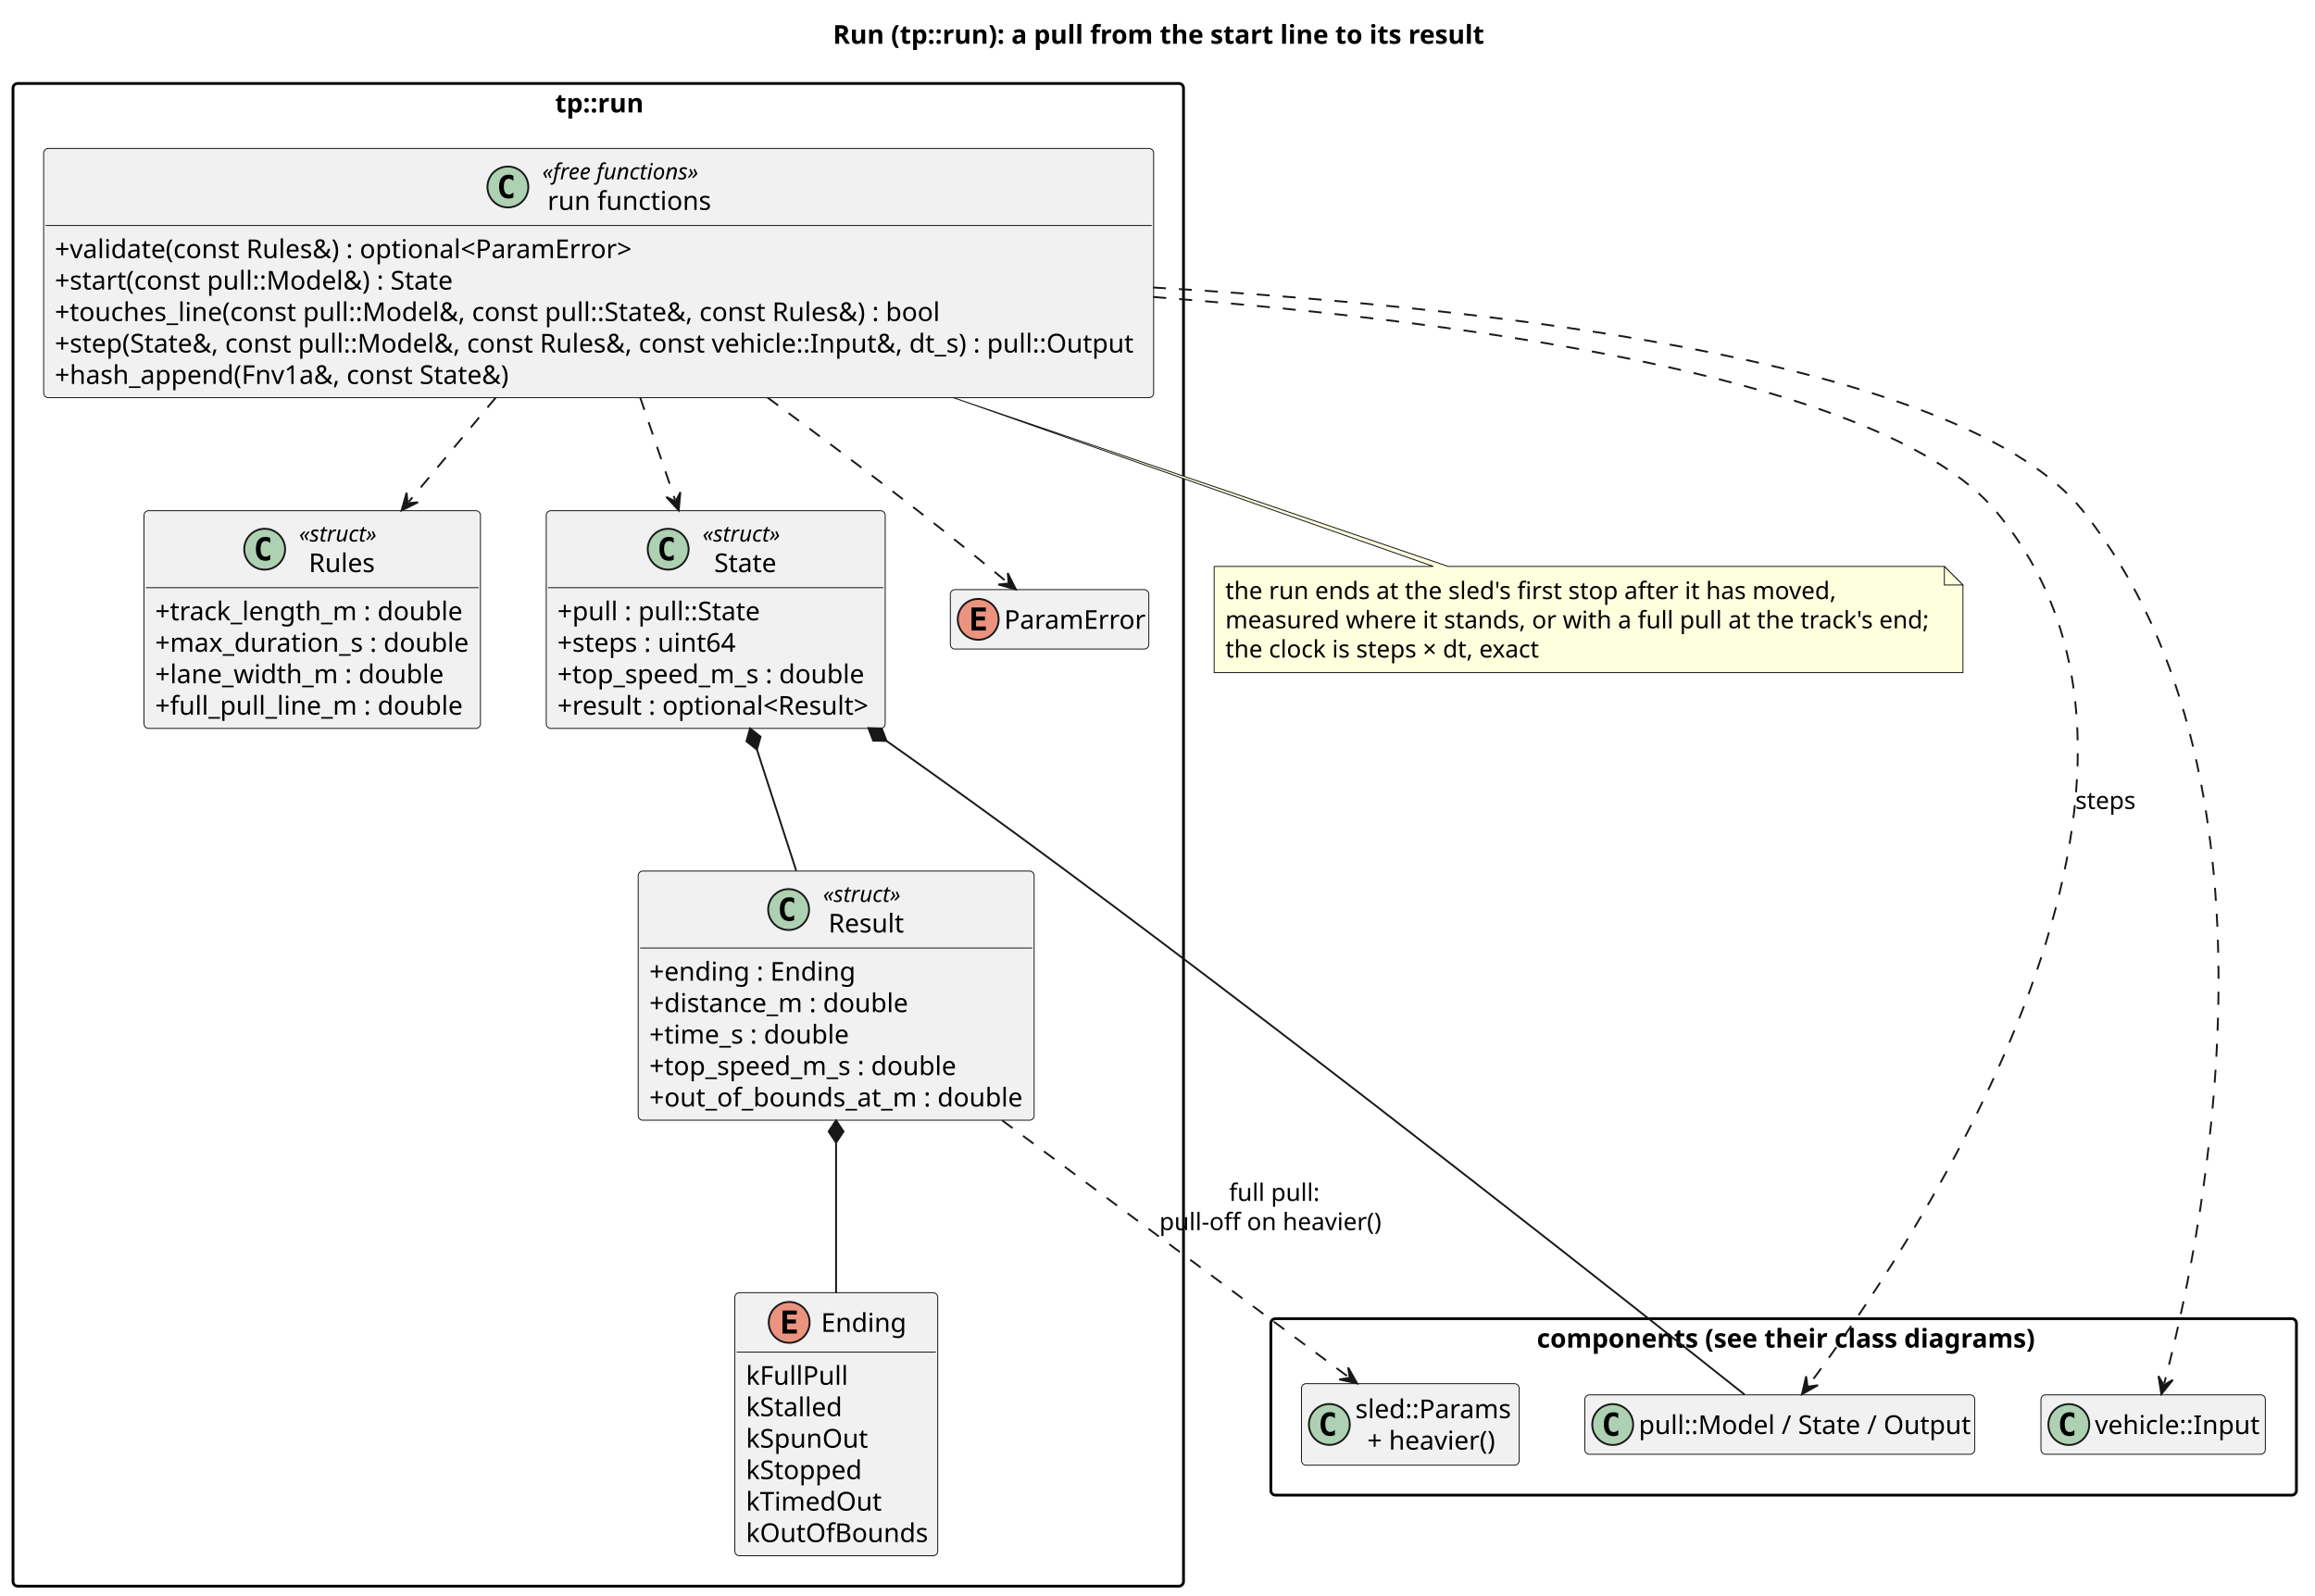
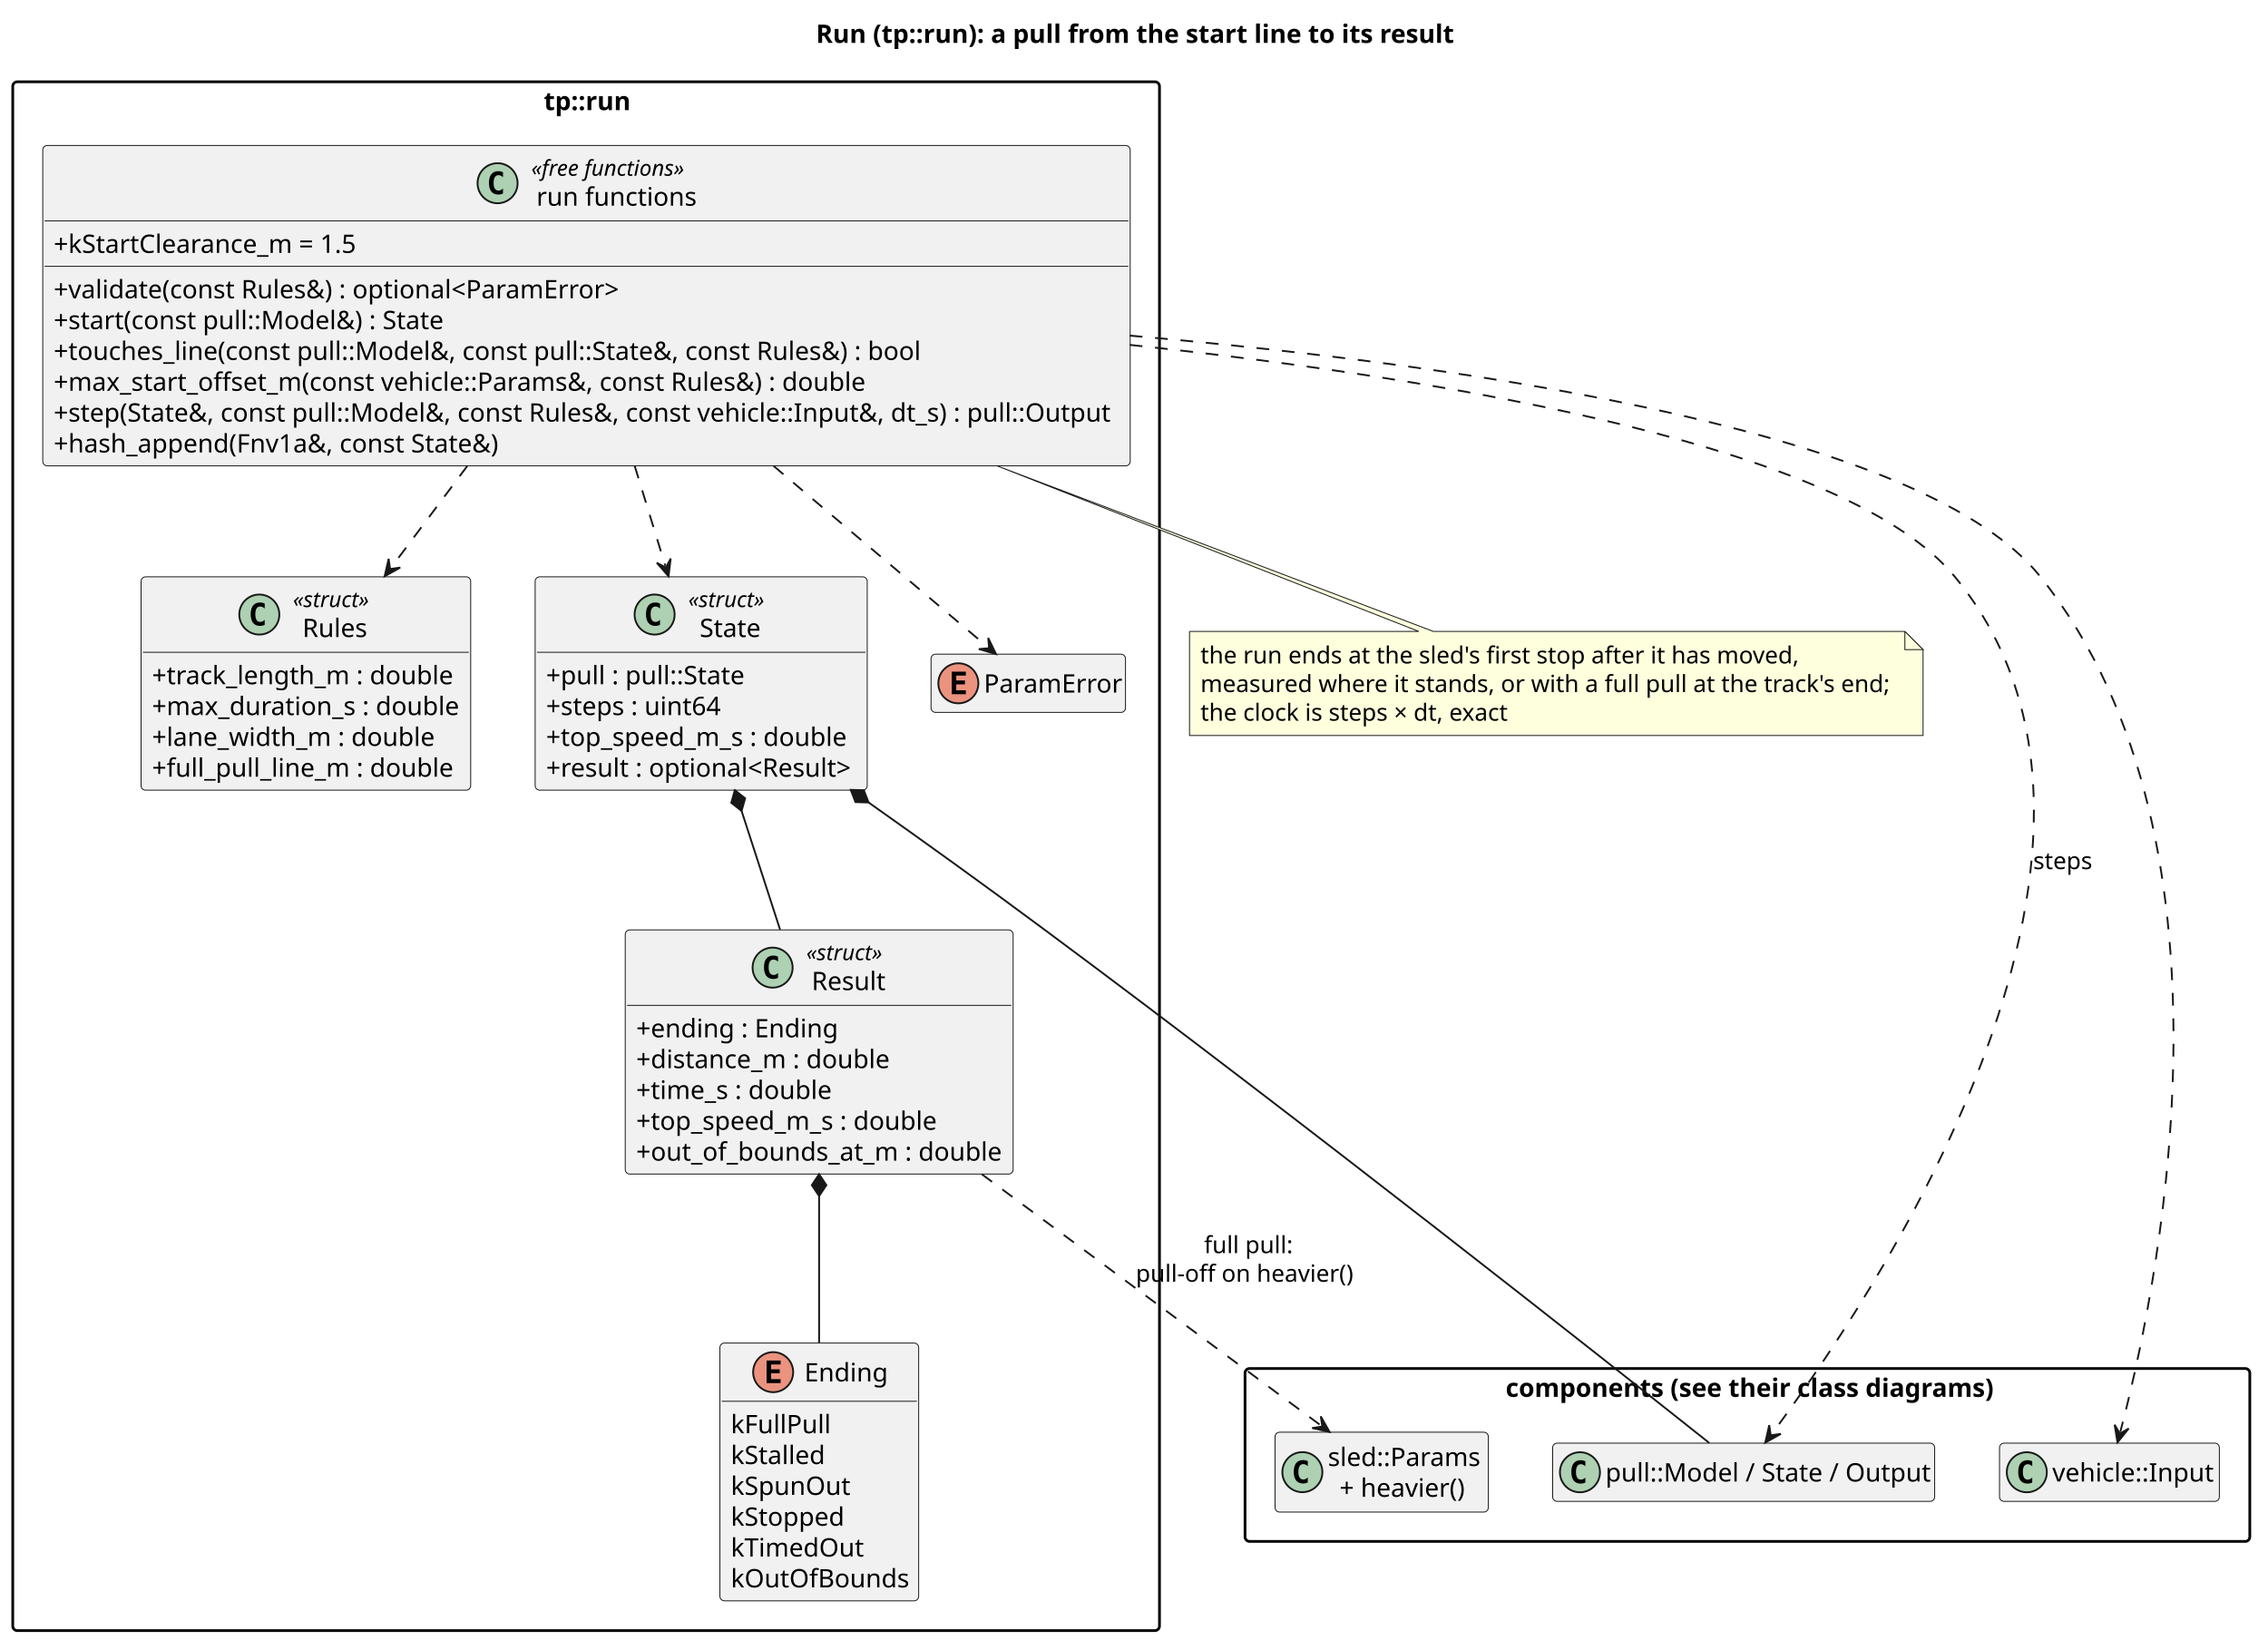
- <svg xmlns="http://www.w3.org/2000/svg" contentStyleType="text/css" height="859px" preserveAspectRatio="none" style="width:1246px;height:859px;background:#FFFFFF;" version="1.1" viewBox="0 0 1246 859" width="1246px" zoomAndPan="magnify">
+ <svg xmlns="http://www.w3.org/2000/svg" contentStyleType="text/css" height="901px" preserveAspectRatio="none" style="width:1246px;height:901px;background:#FFFFFF;" version="1.1" viewBox="0 0 1246 901" width="1246px" zoomAndPan="magnify">
  <defs />
  <g>
    <text fill="#000000" font-family="sans-serif" font-size="14" font-weight="bold" lengthAdjust="spacing" textLength="336.082" x="448.279" y="23.562">Run (tp::run): a pull from the start line to its result</text>
    <g id="cluster_components (see their class diagrams)">
-       <rect fill="none" height="95" rx="2.5" ry="2.5" style="stroke:#000000;stroke-width:1.5;" width="552" x="684" y="709.939" />
-       <text fill="#000000" font-family="sans-serif" font-size="14" font-weight="bold" lengthAdjust="spacing" textLength="265.644" x="827.178" y="725.502">components (see their class diagrams)</text>
+       <rect fill="none" height="95" rx="2.5" ry="2.5" style="stroke:#000000;stroke-width:1.5;" width="552" x="684" y="751.939" />
+       <text fill="#000000" font-family="sans-serif" font-size="14" font-weight="bold" lengthAdjust="spacing" textLength="265.644" x="827.178" y="767.502">components (see their class diagrams)</text>
    </g>
    <g id="cluster_tp::run">
-       <rect fill="none" height="809" rx="2.5" ry="2.5" style="stroke:#000000;stroke-width:1.5;" width="630" x="7" y="44.94" />
+       <rect fill="none" height="851" rx="2.5" ry="2.5" style="stroke:#000000;stroke-width:1.5;" width="630" x="7" y="44.94" />
      <text fill="#000000" font-family="sans-serif" font-size="14" font-weight="bold" lengthAdjust="spacing" textLength="46.437" x="298.782" y="60.502">tp::run</text>
    </g>
    <g id="elem_Pull">
-       <rect codeLine="7" fill="#F1F1F1" height="32" id="Pull" rx="2.5" ry="2.5" style="stroke:#181818;stroke-width:0.5;" width="209.864" x="853" y="750.939" />
-       <ellipse cx="868" cy="766.939" fill="#ADD1B2" rx="11" ry="11" style="stroke:#181818;stroke-width:1.0;" />
-       <path d="M870.969,772.58 Q870.391,772.877 869.75,773.018 Q869.109,773.174 868.406,773.174 Q865.906,773.174 864.578,771.533 Q863.266,769.877 863.266,766.752 Q863.266,763.627 864.578,761.971 Q865.906,760.314 868.406,760.314 Q869.109,760.314 869.75,760.471 Q870.406,760.627 870.969,760.924 L870.969,763.643 Q870.344,763.064 869.75,762.799 Q869.156,762.518 868.531,762.518 Q867.188,762.518 866.5,763.596 Q865.812,764.658 865.812,766.752 Q865.812,768.846 866.5,769.924 Q867.188,770.986 868.531,770.986 Q869.156,770.986 869.75,770.721 Q870.344,770.439 870.969,769.861 L870.969,772.58 Z " fill="#000000" />
-       <text fill="#000000" font-family="sans-serif" font-size="14" lengthAdjust="spacing" textLength="177.864" x="882" y="772.032">pull::Model / State / Output</text>
+       <rect codeLine="7" fill="#F1F1F1" height="32" id="Pull" rx="2.5" ry="2.5" style="stroke:#181818;stroke-width:0.5;" width="209.864" x="853" y="792.939" />
+       <ellipse cx="868" cy="808.939" fill="#ADD1B2" rx="11" ry="11" style="stroke:#181818;stroke-width:1.0;" />
+       <path d="M870.969,814.58 Q870.391,814.877 869.75,815.018 Q869.109,815.174 868.406,815.174 Q865.906,815.174 864.578,813.533 Q863.266,811.877 863.266,808.752 Q863.266,805.627 864.578,803.971 Q865.906,802.314 868.406,802.314 Q869.109,802.314 869.75,802.471 Q870.406,802.627 870.969,802.924 L870.969,805.643 Q870.344,805.064 869.75,804.799 Q869.156,804.518 868.531,804.518 Q867.188,804.518 866.5,805.596 Q865.812,806.658 865.812,808.752 Q865.812,810.846 866.5,811.924 Q867.188,812.986 868.531,812.986 Q869.156,812.986 869.75,812.721 Q870.344,812.439 870.969,811.861 L870.969,814.58 Z " fill="#000000" />
+       <text fill="#000000" font-family="sans-serif" font-size="14" lengthAdjust="spacing" textLength="177.864" x="882" y="814.032">pull::Model / State / Output</text>
    </g>
    <g id="elem_Sled">
-       <rect codeLine="8" fill="#F1F1F1" height="43.879" id="Sled" rx="2.5" ry="2.5" style="stroke:#181818;stroke-width:0.5;" width="117.169" x="700.5" y="744.939" />
-       <ellipse cx="715.5" cy="766.879" fill="#ADD1B2" rx="11" ry="11" style="stroke:#181818;stroke-width:1.0;" />
-       <path d="M718.469,772.519 Q717.891,772.816 717.25,772.957 Q716.609,773.113 715.906,773.113 Q713.406,773.113 712.078,771.473 Q710.766,769.816 710.766,766.691 Q710.766,763.566 712.078,761.91 Q713.406,760.254 715.906,760.254 Q716.609,760.254 717.25,760.41 Q717.906,760.566 718.469,760.863 L718.469,763.582 Q717.844,763.004 717.25,762.738 Q716.656,762.457 716.031,762.457 Q714.688,762.457 714,763.535 Q713.312,764.598 713.312,766.691 Q713.312,768.785 714,769.863 Q714.688,770.926 716.031,770.926 Q716.656,770.926 717.25,770.66 Q717.844,770.379 718.469,769.801 L718.469,772.519 Z " fill="#000000" />
-       <text fill="#000000" font-family="sans-serif" font-size="14" lengthAdjust="spacing" textLength="85.169" x="729.5" y="763.502">sled::Params</text>
-       <text fill="#000000" font-family="sans-serif" font-size="14" lengthAdjust="spacing" textLength="72.406" x="735.881" y="780.441">+ heavier()</text>
+       <rect codeLine="8" fill="#F1F1F1" height="43.879" id="Sled" rx="2.5" ry="2.5" style="stroke:#181818;stroke-width:0.5;" width="117.169" x="700.5" y="786.939" />
+       <ellipse cx="715.5" cy="808.879" fill="#ADD1B2" rx="11" ry="11" style="stroke:#181818;stroke-width:1.0;" />
+       <path d="M718.469,814.519 Q717.891,814.816 717.25,814.957 Q716.609,815.113 715.906,815.113 Q713.406,815.113 712.078,813.473 Q710.766,811.816 710.766,808.691 Q710.766,805.566 712.078,803.91 Q713.406,802.254 715.906,802.254 Q716.609,802.254 717.25,802.41 Q717.906,802.566 718.469,802.863 L718.469,805.582 Q717.844,805.004 717.25,804.738 Q716.656,804.457 716.031,804.457 Q714.688,804.457 714,805.535 Q713.312,806.598 713.312,808.691 Q713.312,810.785 714,811.863 Q714.688,812.926 716.031,812.926 Q716.656,812.926 717.25,812.66 Q717.844,812.379 718.469,811.801 L718.469,814.519 Z " fill="#000000" />
+       <text fill="#000000" font-family="sans-serif" font-size="14" lengthAdjust="spacing" textLength="85.169" x="729.5" y="805.502">sled::Params</text>
+       <text fill="#000000" font-family="sans-serif" font-size="14" lengthAdjust="spacing" textLength="72.406" x="735.881" y="822.441">+ heavier()</text>
    </g>
    <g id="elem_Input">
-       <rect codeLine="9" fill="#F1F1F1" height="32" id="Input" rx="2.5" ry="2.5" style="stroke:#181818;stroke-width:0.5;" width="120.778" x="1098.5" y="750.939" />
-       <ellipse cx="1113.5" cy="766.939" fill="#ADD1B2" rx="11" ry="11" style="stroke:#181818;stroke-width:1.0;" />
-       <path d="M1116.469,772.58 Q1115.891,772.877 1115.25,773.018 Q1114.609,773.174 1113.906,773.174 Q1111.406,773.174 1110.078,771.533 Q1108.766,769.877 1108.766,766.752 Q1108.766,763.627 1110.078,761.971 Q1111.406,760.314 1113.906,760.314 Q1114.609,760.314 1115.25,760.471 Q1115.906,760.627 1116.469,760.924 L1116.469,763.643 Q1115.844,763.064 1115.25,762.799 Q1114.656,762.518 1114.031,762.518 Q1112.688,762.518 1112,763.596 Q1111.312,764.658 1111.312,766.752 Q1111.312,768.846 1112,769.924 Q1112.688,770.986 1114.031,770.986 Q1114.656,770.986 1115.25,770.721 Q1115.844,770.439 1116.469,769.861 L1116.469,772.58 Z " fill="#000000" />
-       <text fill="#000000" font-family="sans-serif" font-size="14" lengthAdjust="spacing" textLength="88.778" x="1127.5" y="772.032">vehicle::Input</text>
+       <rect codeLine="9" fill="#F1F1F1" height="32" id="Input" rx="2.5" ry="2.5" style="stroke:#181818;stroke-width:0.5;" width="120.778" x="1098.5" y="792.939" />
+       <ellipse cx="1113.5" cy="808.939" fill="#ADD1B2" rx="11" ry="11" style="stroke:#181818;stroke-width:1.0;" />
+       <path d="M1116.469,814.58 Q1115.891,814.877 1115.25,815.018 Q1114.609,815.174 1113.906,815.174 Q1111.406,815.174 1110.078,813.533 Q1108.766,811.877 1108.766,808.752 Q1108.766,805.627 1110.078,803.971 Q1111.406,802.314 1113.906,802.314 Q1114.609,802.314 1115.25,802.471 Q1115.906,802.627 1116.469,802.924 L1116.469,805.643 Q1115.844,805.064 1115.25,804.799 Q1114.656,804.518 1114.031,804.518 Q1112.688,804.518 1112,805.596 Q1111.312,806.658 1111.312,808.752 Q1111.312,810.846 1112,811.924 Q1112.688,812.986 1114.031,812.986 Q1114.656,812.986 1115.25,812.721 Q1115.844,812.439 1116.469,811.861 L1116.469,814.58 Z " fill="#000000" />
+       <text fill="#000000" font-family="sans-serif" font-size="14" lengthAdjust="spacing" textLength="88.778" x="1127.5" y="814.032">vehicle::Input</text>
    </g>
    <g id="elem_Rules">
-       <rect codeLine="13" fill="#F1F1F1" height="117.217" id="Rules" rx="2.5" ry="2.5" style="stroke:#181818;stroke-width:0.5;" width="181.087" x="77.5" y="274.94" />
-       <ellipse cx="142.456" cy="295.669" fill="#ADD1B2" rx="11" ry="11" style="stroke:#181818;stroke-width:1.0;" />
-       <path d="M145.424,301.31 Q144.846,301.606 144.206,301.747 Q143.565,301.903 142.862,301.903 Q140.362,301.903 139.034,300.263 Q137.721,298.606 137.721,295.481 Q137.721,292.356 139.034,290.7 Q140.362,289.044 142.862,289.044 Q143.565,289.044 144.206,289.2 Q144.862,289.356 145.424,289.653 L145.424,292.372 Q144.799,291.794 144.206,291.528 Q143.612,291.247 142.987,291.247 Q141.643,291.247 140.956,292.325 Q140.268,293.388 140.268,295.481 Q140.268,297.575 140.956,298.653 Q141.643,299.716 142.987,299.716 Q143.612,299.716 144.206,299.45 Q144.799,299.169 145.424,298.591 L145.424,301.31 Z " fill="#000000" />
-       <text fill="#000000" font-family="sans-serif" font-size="12" font-style="italic" lengthAdjust="spacing" textLength="46.676" x="160.956" y="291.565">«struct»</text>
-       <text fill="#000000" font-family="sans-serif" font-size="14" lengthAdjust="spacing" textLength="36.23" x="166.178" y="308.022">Rules</text>
-       <line style="stroke:#181818;stroke-width:0.5;" x1="78.5" x2="257.587" y1="316.398" y2="316.398" />
-       <text fill="#000000" font-family="sans-serif" font-size="14" lengthAdjust="spacing" textLength="166.236" x="83.5" y="333.961">+track_length_m : double</text>
-       <text fill="#000000" font-family="sans-serif" font-size="14" lengthAdjust="spacing" textLength="169.087" x="83.5" y="350.9">+max_duration_s : double</text>
-       <text fill="#000000" font-family="sans-serif" font-size="14" lengthAdjust="spacing" textLength="155.538" x="83.5" y="367.84">+lane_width_m : double</text>
-       <text fill="#000000" font-family="sans-serif" font-size="14" lengthAdjust="spacing" textLength="165.047" x="83.5" y="384.779">+full_pull_line_m : double</text>
+       <rect codeLine="13" fill="#F1F1F1" height="117.217" id="Rules" rx="2.5" ry="2.5" style="stroke:#181818;stroke-width:0.5;" width="181.087" x="77.5" y="316.94" />
+       <ellipse cx="142.456" cy="337.669" fill="#ADD1B2" rx="11" ry="11" style="stroke:#181818;stroke-width:1.0;" />
+       <path d="M145.424,343.31 Q144.846,343.606 144.206,343.747 Q143.565,343.903 142.862,343.903 Q140.362,343.903 139.034,342.263 Q137.721,340.606 137.721,337.481 Q137.721,334.356 139.034,332.7 Q140.362,331.044 142.862,331.044 Q143.565,331.044 144.206,331.2 Q144.862,331.356 145.424,331.653 L145.424,334.372 Q144.799,333.794 144.206,333.528 Q143.612,333.247 142.987,333.247 Q141.643,333.247 140.956,334.325 Q140.268,335.388 140.268,337.481 Q140.268,339.575 140.956,340.653 Q141.643,341.716 142.987,341.716 Q143.612,341.716 144.206,341.45 Q144.799,341.169 145.424,340.591 L145.424,343.31 Z " fill="#000000" />
+       <text fill="#000000" font-family="sans-serif" font-size="12" font-style="italic" lengthAdjust="spacing" textLength="46.676" x="160.956" y="333.565">«struct»</text>
+       <text fill="#000000" font-family="sans-serif" font-size="14" lengthAdjust="spacing" textLength="36.23" x="166.178" y="350.022">Rules</text>
+       <line style="stroke:#181818;stroke-width:0.5;" x1="78.5" x2="257.587" y1="358.398" y2="358.398" />
+       <text fill="#000000" font-family="sans-serif" font-size="14" lengthAdjust="spacing" textLength="166.236" x="83.5" y="375.961">+track_length_m : double</text>
+       <text fill="#000000" font-family="sans-serif" font-size="14" lengthAdjust="spacing" textLength="169.087" x="83.5" y="392.9">+max_duration_s : double</text>
+       <text fill="#000000" font-family="sans-serif" font-size="14" lengthAdjust="spacing" textLength="155.538" x="83.5" y="409.84">+lane_width_m : double</text>
+       <text fill="#000000" font-family="sans-serif" font-size="14" lengthAdjust="spacing" textLength="165.047" x="83.5" y="426.779">+full_pull_line_m : double</text>
    </g>
    <g id="elem_Ending">
-       <rect codeLine="19" fill="#F1F1F1" height="141.637" id="Ending" rx="2.5" ry="2.5" style="stroke:#181818;stroke-width:0.5;" width="109.2" x="395.5" y="695.939" />
-       <ellipse cx="424.762" cy="711.939" fill="#EB937F" rx="11" ry="11" style="stroke:#181818;stroke-width:1.0;" />
-       <path d="M428.871,717.939 L421.153,717.939 L421.153,705.549 L428.871,705.549 L428.871,707.705 L423.606,707.705 L423.606,710.377 L428.371,710.377 L428.371,712.533 L423.606,712.533 L423.606,715.783 L428.871,715.783 L428.871,717.939 Z " fill="#000000" />
-       <text fill="#000000" font-family="sans-serif" font-size="14" lengthAdjust="spacing" textLength="45.507" x="441.931" y="717.032">Ending</text>
-       <line style="stroke:#181818;stroke-width:0.5;" x1="396.5" x2="503.7" y1="727.939" y2="727.939" />
-       <text fill="#000000" font-family="sans-serif" font-size="14" lengthAdjust="spacing" textLength="55.009" x="401.5" y="745.502">kFullPull</text>
-       <text fill="#000000" font-family="sans-serif" font-size="14" lengthAdjust="spacing" textLength="52.623" x="401.5" y="762.441">kStalled</text>
-       <text fill="#000000" font-family="sans-serif" font-size="14" lengthAdjust="spacing" textLength="65.352" x="401.5" y="779.381">kSpunOut</text>
-       <text fill="#000000" font-family="sans-serif" font-size="14" lengthAdjust="spacing" textLength="63.52" x="401.5" y="796.32">kStopped</text>
-       <text fill="#000000" font-family="sans-serif" font-size="14" lengthAdjust="spacing" textLength="72.673" x="401.5" y="813.26">kTimedOut</text>
-       <text fill="#000000" font-family="sans-serif" font-size="14" lengthAdjust="spacing" textLength="97.2" x="401.5" y="830.199">kOutOfBounds</text>
+       <rect codeLine="19" fill="#F1F1F1" height="141.637" id="Ending" rx="2.5" ry="2.5" style="stroke:#181818;stroke-width:0.5;" width="109.2" x="395.5" y="737.939" />
+       <ellipse cx="424.762" cy="753.939" fill="#EB937F" rx="11" ry="11" style="stroke:#181818;stroke-width:1.0;" />
+       <path d="M428.871,759.939 L421.153,759.939 L421.153,747.549 L428.871,747.549 L428.871,749.705 L423.606,749.705 L423.606,752.377 L428.371,752.377 L428.371,754.533 L423.606,754.533 L423.606,757.783 L428.871,757.783 L428.871,759.939 Z " fill="#000000" />
+       <text fill="#000000" font-family="sans-serif" font-size="14" lengthAdjust="spacing" textLength="45.507" x="441.931" y="759.032">Ending</text>
+       <line style="stroke:#181818;stroke-width:0.5;" x1="396.5" x2="503.7" y1="769.939" y2="769.939" />
+       <text fill="#000000" font-family="sans-serif" font-size="14" lengthAdjust="spacing" textLength="55.009" x="401.5" y="787.502">kFullPull</text>
+       <text fill="#000000" font-family="sans-serif" font-size="14" lengthAdjust="spacing" textLength="52.623" x="401.5" y="804.441">kStalled</text>
+       <text fill="#000000" font-family="sans-serif" font-size="14" lengthAdjust="spacing" textLength="65.352" x="401.5" y="821.381">kSpunOut</text>
+       <text fill="#000000" font-family="sans-serif" font-size="14" lengthAdjust="spacing" textLength="63.52" x="401.5" y="838.32">kStopped</text>
+       <text fill="#000000" font-family="sans-serif" font-size="14" lengthAdjust="spacing" textLength="72.673" x="401.5" y="855.26">kTimedOut</text>
+       <text fill="#000000" font-family="sans-serif" font-size="14" lengthAdjust="spacing" textLength="97.2" x="401.5" y="872.199">kOutOfBounds</text>
    </g>
    <g id="elem_Result">
-       <rect codeLine="27" fill="#F1F1F1" height="134.156" id="Result" rx="2.5" ry="2.5" style="stroke:#181818;stroke-width:0.5;" width="213.093" x="343.5" y="468.94" />
-       <ellipse cx="424.459" cy="489.669" fill="#ADD1B2" rx="11" ry="11" style="stroke:#181818;stroke-width:1.0;" />
-       <path d="M427.427,495.31 Q426.849,495.606 426.209,495.747 Q425.568,495.903 424.865,495.903 Q422.365,495.903 421.037,494.263 Q419.724,492.606 419.724,489.481 Q419.724,486.356 421.037,484.7 Q422.365,483.044 424.865,483.044 Q425.568,483.044 426.209,483.2 Q426.865,483.356 427.427,483.653 L427.427,486.372 Q426.802,485.794 426.209,485.528 Q425.615,485.247 424.99,485.247 Q423.646,485.247 422.959,486.325 Q422.271,487.388 422.271,489.481 Q422.271,491.575 422.959,492.653 Q423.646,493.716 424.99,493.716 Q425.615,493.716 426.209,493.45 Q426.802,493.169 427.427,492.591 L427.427,495.31 Z " fill="#000000" />
-       <text fill="#000000" font-family="sans-serif" font-size="12" font-style="italic" lengthAdjust="spacing" textLength="46.676" x="442.959" y="485.565">«struct»</text>
-       <text fill="#000000" font-family="sans-serif" font-size="14" lengthAdjust="spacing" textLength="40.81" x="445.891" y="502.022">Result</text>
-       <line style="stroke:#181818;stroke-width:0.5;" x1="344.5" x2="555.593" y1="510.398" y2="510.398" />
-       <text fill="#000000" font-family="sans-serif" font-size="14" lengthAdjust="spacing" textLength="111.932" x="349.5" y="527.961">+ending : Ending</text>
-       <text fill="#000000" font-family="sans-serif" font-size="14" lengthAdjust="spacing" textLength="141.415" x="349.5" y="544.9">+distance_m : double</text>
-       <text fill="#000000" font-family="sans-serif" font-size="14" lengthAdjust="spacing" textLength="108.712" x="349.5" y="561.84">+time_s : double</text>
-       <text fill="#000000" font-family="sans-serif" font-size="14" lengthAdjust="spacing" textLength="167.754" x="349.5" y="578.779">+top_speed_m_s : double</text>
-       <text fill="#000000" font-family="sans-serif" font-size="14" lengthAdjust="spacing" textLength="201.093" x="349.5" y="595.719">+out_of_bounds_at_m : double</text>
+       <rect codeLine="27" fill="#F1F1F1" height="134.156" id="Result" rx="2.5" ry="2.5" style="stroke:#181818;stroke-width:0.5;" width="213.093" x="343.5" y="510.94" />
+       <ellipse cx="424.459" cy="531.669" fill="#ADD1B2" rx="11" ry="11" style="stroke:#181818;stroke-width:1.0;" />
+       <path d="M427.427,537.31 Q426.849,537.606 426.209,537.747 Q425.568,537.903 424.865,537.903 Q422.365,537.903 421.037,536.263 Q419.724,534.606 419.724,531.481 Q419.724,528.356 421.037,526.7 Q422.365,525.044 424.865,525.044 Q425.568,525.044 426.209,525.2 Q426.865,525.356 427.427,525.653 L427.427,528.372 Q426.802,527.794 426.209,527.528 Q425.615,527.247 424.99,527.247 Q423.646,527.247 422.959,528.325 Q422.271,529.388 422.271,531.481 Q422.271,533.575 422.959,534.653 Q423.646,535.716 424.99,535.716 Q425.615,535.716 426.209,535.45 Q426.802,535.169 427.427,534.591 L427.427,537.31 Z " fill="#000000" />
+       <text fill="#000000" font-family="sans-serif" font-size="12" font-style="italic" lengthAdjust="spacing" textLength="46.676" x="442.959" y="527.564">«struct»</text>
+       <text fill="#000000" font-family="sans-serif" font-size="14" lengthAdjust="spacing" textLength="40.81" x="445.891" y="544.021">Result</text>
+       <line style="stroke:#181818;stroke-width:0.5;" x1="344.5" x2="555.593" y1="552.398" y2="552.398" />
+       <text fill="#000000" font-family="sans-serif" font-size="14" lengthAdjust="spacing" textLength="111.932" x="349.5" y="569.961">+ending : Ending</text>
+       <text fill="#000000" font-family="sans-serif" font-size="14" lengthAdjust="spacing" textLength="141.415" x="349.5" y="586.9">+distance_m : double</text>
+       <text fill="#000000" font-family="sans-serif" font-size="14" lengthAdjust="spacing" textLength="108.712" x="349.5" y="603.84">+time_s : double</text>
+       <text fill="#000000" font-family="sans-serif" font-size="14" lengthAdjust="spacing" textLength="167.754" x="349.5" y="620.779">+top_speed_m_s : double</text>
+       <text fill="#000000" font-family="sans-serif" font-size="14" lengthAdjust="spacing" textLength="201.093" x="349.5" y="637.719">+out_of_bounds_at_m : double</text>
    </g>
    <g id="elem_State">
-       <rect codeLine="34" fill="#F1F1F1" height="117.217" id="State" rx="2.5" ry="2.5" style="stroke:#181818;stroke-width:0.5;" width="182.434" x="294" y="274.94" />
-       <ellipse cx="359.629" cy="295.669" fill="#ADD1B2" rx="11" ry="11" style="stroke:#181818;stroke-width:1.0;" />
-       <path d="M362.598,301.31 Q362.019,301.606 361.379,301.747 Q360.738,301.903 360.035,301.903 Q357.535,301.903 356.207,300.263 Q354.894,298.606 354.894,295.481 Q354.894,292.356 356.207,290.7 Q357.535,289.044 360.035,289.044 Q360.738,289.044 361.379,289.2 Q362.035,289.356 362.598,289.653 L362.598,292.372 Q361.973,291.794 361.379,291.528 Q360.785,291.247 360.16,291.247 Q358.816,291.247 358.129,292.325 Q357.441,293.388 357.441,295.481 Q357.441,297.575 358.129,298.653 Q358.816,299.716 360.16,299.716 Q360.785,299.716 361.379,299.45 Q361.973,299.169 362.598,298.591 L362.598,301.31 Z " fill="#000000" />
-       <text fill="#000000" font-family="sans-serif" font-size="12" font-style="italic" lengthAdjust="spacing" textLength="46.676" x="378.129" y="291.565">«struct»</text>
-       <text fill="#000000" font-family="sans-serif" font-size="14" lengthAdjust="spacing" textLength="34.166" x="384.384" y="308.022">State</text>
-       <line style="stroke:#181818;stroke-width:0.5;" x1="295" x2="475.434" y1="316.398" y2="316.398" />
-       <text fill="#000000" font-family="sans-serif" font-size="14" lengthAdjust="spacing" textLength="110.667" x="300" y="333.961">+pull : pull::State</text>
-       <text fill="#000000" font-family="sans-serif" font-size="14" lengthAdjust="spacing" textLength="99.511" x="300" y="350.9">+steps : uint64</text>
-       <text fill="#000000" font-family="sans-serif" font-size="14" lengthAdjust="spacing" textLength="167.754" x="300" y="367.84">+top_speed_m_s : double</text>
-       <text fill="#000000" font-family="sans-serif" font-size="14" lengthAdjust="spacing" textLength="170.434" x="300" y="384.779">+result : optional&lt;Result&gt;</text>
+       <rect codeLine="34" fill="#F1F1F1" height="117.217" id="State" rx="2.5" ry="2.5" style="stroke:#181818;stroke-width:0.5;" width="182.434" x="294" y="316.94" />
+       <ellipse cx="359.629" cy="337.669" fill="#ADD1B2" rx="11" ry="11" style="stroke:#181818;stroke-width:1.0;" />
+       <path d="M362.598,343.31 Q362.019,343.606 361.379,343.747 Q360.738,343.903 360.035,343.903 Q357.535,343.903 356.207,342.263 Q354.894,340.606 354.894,337.481 Q354.894,334.356 356.207,332.7 Q357.535,331.044 360.035,331.044 Q360.738,331.044 361.379,331.2 Q362.035,331.356 362.598,331.653 L362.598,334.372 Q361.973,333.794 361.379,333.528 Q360.785,333.247 360.16,333.247 Q358.816,333.247 358.129,334.325 Q357.441,335.388 357.441,337.481 Q357.441,339.575 358.129,340.653 Q358.816,341.716 360.16,341.716 Q360.785,341.716 361.379,341.45 Q361.973,341.169 362.598,340.591 L362.598,343.31 Z " fill="#000000" />
+       <text fill="#000000" font-family="sans-serif" font-size="12" font-style="italic" lengthAdjust="spacing" textLength="46.676" x="378.129" y="333.565">«struct»</text>
+       <text fill="#000000" font-family="sans-serif" font-size="14" lengthAdjust="spacing" textLength="34.166" x="384.384" y="350.022">State</text>
+       <line style="stroke:#181818;stroke-width:0.5;" x1="295" x2="475.434" y1="358.398" y2="358.398" />
+       <text fill="#000000" font-family="sans-serif" font-size="14" lengthAdjust="spacing" textLength="110.667" x="300" y="375.961">+pull : pull::State</text>
+       <text fill="#000000" font-family="sans-serif" font-size="14" lengthAdjust="spacing" textLength="99.511" x="300" y="392.9">+steps : uint64</text>
+       <text fill="#000000" font-family="sans-serif" font-size="14" lengthAdjust="spacing" textLength="167.754" x="300" y="409.84">+top_speed_m_s : double</text>
+       <text fill="#000000" font-family="sans-serif" font-size="14" lengthAdjust="spacing" textLength="170.434" x="300" y="426.779">+result : optional&lt;Result&gt;</text>
    </g>
    <g id="elem_ParamError">
-       <rect codeLine="40" fill="#F1F1F1" height="32" id="ParamError" rx="2.5" ry="2.5" style="stroke:#181818;stroke-width:0.5;" width="106.819" x="511.5" y="317.44" />
-       <ellipse cx="526.5" cy="333.44" fill="#EB937F" rx="11" ry="11" style="stroke:#181818;stroke-width:1.0;" />
-       <path d="M530.609,339.44 L522.891,339.44 L522.891,327.049 L530.609,327.049 L530.609,329.205 L525.344,329.205 L525.344,331.877 L530.109,331.877 L530.109,334.033 L525.344,334.033 L525.344,337.283 L530.609,337.283 L530.609,339.44 Z " fill="#000000" />
-       <text fill="#000000" font-family="sans-serif" font-size="14" lengthAdjust="spacing" textLength="74.819" x="540.5" y="338.532">ParamError</text>
+       <rect codeLine="40" fill="#F1F1F1" height="32" id="ParamError" rx="2.5" ry="2.5" style="stroke:#181818;stroke-width:0.5;" width="106.819" x="511.5" y="359.44" />
+       <ellipse cx="526.5" cy="375.44" fill="#EB937F" rx="11" ry="11" style="stroke:#181818;stroke-width:1.0;" />
+       <path d="M530.609,381.44 L522.891,381.44 L522.891,369.049 L530.609,369.049 L530.609,371.205 L525.344,371.205 L525.344,373.877 L530.109,373.877 L530.109,376.033 L525.344,376.033 L525.344,379.283 L530.609,379.283 L530.609,381.44 Z " fill="#000000" />
+       <text fill="#000000" font-family="sans-serif" font-size="14" lengthAdjust="spacing" textLength="74.819" x="540.5" y="380.532">ParamError</text>
    </g>
    <g id="elem_RunFns">
-       <rect codeLine="41" fill="#F1F1F1" height="134.156" id="RunFns" rx="2.5" ry="2.5" style="stroke:#181818;stroke-width:0.5;" width="597.409" x="23.5" y="79.939" />
+       <rect codeLine="41" fill="#F1F1F1" height="176.035" id="RunFns" rx="2.5" ry="2.5" style="stroke:#181818;stroke-width:0.5;" width="597.409" x="23.5" y="79.939" />
      <ellipse cx="273.361" cy="100.669" fill="#ADD1B2" rx="11" ry="11" style="stroke:#181818;stroke-width:1.0;" />
      <path d="M276.33,106.31 Q275.752,106.606 275.111,106.747 Q274.47,106.903 273.767,106.903 Q271.267,106.903 269.939,105.263 Q268.627,103.606 268.627,100.481 Q268.627,97.356 269.939,95.7 Q271.267,94.044 273.767,94.044 Q274.47,94.044 275.111,94.2 Q275.767,94.356 276.33,94.653 L276.33,97.372 Q275.705,96.794 275.111,96.528 Q274.517,96.247 273.892,96.247 Q272.548,96.247 271.861,97.325 Q271.173,98.388 271.173,100.481 Q271.173,102.575 271.861,103.653 Q272.548,104.716 273.892,104.716 Q274.517,104.716 275.111,104.45 Q275.705,104.169 276.33,103.591 L276.33,106.31 Z " fill="#000000" />
      <text fill="#000000" font-family="sans-serif" font-size="12" font-style="italic" lengthAdjust="spacing" textLength="93.188" x="291.861" y="96.564">«free functions»</text>
      <text fill="#000000" font-family="sans-serif" font-size="14" lengthAdjust="spacing" textLength="87.514" x="294.698" y="113.022">run functions</text>
      <line style="stroke:#181818;stroke-width:0.5;" x1="24.5" x2="619.909" y1="121.398" y2="121.398" />
-       <text fill="#000000" font-family="sans-serif" font-size="14" lengthAdjust="spacing" textLength="315.089" x="29.5" y="138.961">+validate(const Rules&amp;) : optional&lt;ParamError&gt;</text>
-       <text fill="#000000" font-family="sans-serif" font-size="14" lengthAdjust="spacing" textLength="217.684" x="29.5" y="155.9">+start(const pull::Model&amp;) : State</text>
-       <text fill="#000000" font-family="sans-serif" font-size="14" lengthAdjust="spacing" textLength="482.481" x="29.5" y="172.84">+touches_line(const pull::Model&amp;, const pull::State&amp;, const Rules&amp;) : bool</text>
-       <text fill="#000000" font-family="sans-serif" font-size="14" lengthAdjust="spacing" textLength="585.409" x="29.5" y="189.779">+step(State&amp;, const pull::Model&amp;, const Rules&amp;, const vehicle::Input&amp;, dt_s) : pull::Output</text>
-       <text fill="#000000" font-family="sans-serif" font-size="14" lengthAdjust="spacing" textLength="246.381" x="29.5" y="206.719">+hash_append(Fnv1a&amp;, const State&amp;)</text>
+       <text fill="#000000" font-family="sans-serif" font-size="14" lengthAdjust="spacing" textLength="169.449" x="29.5" y="138.961">+kStartClearance_m = 1.5</text>
+       <line style="stroke:#181818;stroke-width:0.5;" x1="24.5" x2="619.909" y1="146.338" y2="146.338" />
+       <text fill="#000000" font-family="sans-serif" font-size="14" lengthAdjust="spacing" textLength="315.089" x="29.5" y="163.9">+validate(const Rules&amp;) : optional&lt;ParamError&gt;</text>
+       <text fill="#000000" font-family="sans-serif" font-size="14" lengthAdjust="spacing" textLength="217.684" x="29.5" y="180.84">+start(const pull::Model&amp;) : State</text>
+       <text fill="#000000" font-family="sans-serif" font-size="14" lengthAdjust="spacing" textLength="482.481" x="29.5" y="197.779">+touches_line(const pull::Model&amp;, const pull::State&amp;, const Rules&amp;) : bool</text>
+       <text fill="#000000" font-family="sans-serif" font-size="14" lengthAdjust="spacing" textLength="452.792" x="29.5" y="214.719">+max_start_offset_m(const vehicle::Params&amp;, const Rules&amp;) : double</text>
+       <text fill="#000000" font-family="sans-serif" font-size="14" lengthAdjust="spacing" textLength="585.409" x="29.5" y="231.658">+step(State&amp;, const pull::Model&amp;, const Rules&amp;, const vehicle::Input&amp;, dt_s) : pull::Output</text>
+       <text fill="#000000" font-family="sans-serif" font-size="14" lengthAdjust="spacing" textLength="246.381" x="29.5" y="248.598">+hash_append(Fnv1a&amp;, const State&amp;)</text>
    </g>
    <g id="elem_GMN22">
-       <path d="M653.5,304.94 L653.5,362.128 A0,0 0 0 0 653.5,362.128 L1056.502,362.128 A0,0 0 0 0 1056.502,362.128 L1056.502,314.94 L1046.502,304.94 L779.44,304.94 L512.92,214.03 L771.44,304.94 L653.5,304.94 A0,0 0 0 0 653.5,304.94 " fill="#FEFFDD" style="stroke:#181818;stroke-width:0.5;" />
-       <path d="M1046.502,304.94 L1046.502,314.94 L1056.502,314.94 L1046.502,304.94 " fill="#FEFFDD" style="stroke:#181818;stroke-width:0.5;" />
-       <text fill="#000000" font-family="sans-serif" font-size="13" lengthAdjust="spacing" textLength="332.16" x="659.5" y="322.533">the run ends at the sled's first stop after it has moved,</text>
-       <text fill="#000000" font-family="sans-serif" font-size="13" lengthAdjust="spacing" textLength="382.002" x="659.5" y="338.263">measured where it stands, or with a full pull at the track's end;</text>
-       <text fill="#000000" font-family="sans-serif" font-size="13" lengthAdjust="spacing" textLength="176.128" x="659.5" y="353.992">the clock is steps × dt, exact</text>
+       <path d="M653.5,346.94 L653.5,404.128 A0,0 0 0 0 653.5,404.128 L1056.502,404.128 A0,0 0 0 0 1056.502,404.128 L1056.502,356.94 L1046.502,346.94 L787.45,346.94 L547.65,255.94 L779.45,346.94 L653.5,346.94 A0,0 0 0 0 653.5,346.94 " fill="#FEFFDD" style="stroke:#181818;stroke-width:0.5;" />
+       <path d="M1046.502,346.94 L1046.502,356.94 L1056.502,356.94 L1046.502,346.94 " fill="#FEFFDD" style="stroke:#181818;stroke-width:0.5;" />
+       <text fill="#000000" font-family="sans-serif" font-size="13" lengthAdjust="spacing" textLength="332.16" x="659.5" y="364.533">the run ends at the sled's first stop after it has moved,</text>
+       <text fill="#000000" font-family="sans-serif" font-size="13" lengthAdjust="spacing" textLength="382.002" x="659.5" y="380.263">measured where it stands, or with a full pull at the track's end;</text>
+       <text fill="#000000" font-family="sans-serif" font-size="13" lengthAdjust="spacing" textLength="176.128" x="659.5" y="395.992">the clock is steps × dt, exact</text>
    </g>
    <g id="link_Result_Ending">
-       <path codeLine="48" d="M450,615.179 C450,644.24 450,666.38 450,695.86 " fill="none" id="Result-backto-Ending" style="stroke:#181818;stroke-width:1.0;" />
-       <polygon fill="#181818" points="450,603.179,446,609.179,450,615.179,454,609.179,450,603.179" style="stroke:#181818;stroke-width:1.0;" />
+       <path codeLine="50" d="M450,657.179 C450,686.24 450,708.38 450,737.86 " fill="none" id="Result-backto-Ending" style="stroke:#181818;stroke-width:1.0;" />
+       <polygon fill="#181818" points="450,645.179,446,651.179,450,657.179,454,651.179,450,645.179" style="stroke:#181818;stroke-width:1.0;" />
    </g>
    <g id="link_State_Result">
-       <path codeLine="49" d="M407.413,403.574 C415.183,427.524 420.53,444.029 428.56,468.8 " fill="none" id="State-backto-Result" style="stroke:#181818;stroke-width:1.0;" />
-       <polygon fill="#181818" points="403.71,392.159,401.757,399.101,407.413,403.574,409.366,396.632,403.71,392.159" style="stroke:#181818;stroke-width:1.0;" />
+       <path codeLine="51" d="M407.413,445.574 C415.183,469.524 420.53,486.029 428.56,510.8 " fill="none" id="State-backto-Result" style="stroke:#181818;stroke-width:1.0;" />
+       <polygon fill="#181818" points="403.71,434.159,401.757,441.101,407.413,445.574,409.366,438.632,403.71,434.159" style="stroke:#181818;stroke-width:1.0;" />
    </g>
    <g id="link_RunFns_Rules">
-       <path codeLine="50" d="M266.84,214.03 C250.27,233.88 236.064,250.893 219.994,270.152 " fill="none" id="RunFns-to-Rules" style="stroke:#181818;stroke-width:1.0;stroke-dasharray:7.0,7.0;" />
-       <polygon fill="#181818" points="216.15,274.76,224.987,270.412,219.353,270.92,218.845,265.286,216.15,274.76" style="stroke:#181818;stroke-width:1.0;" />
+       <path codeLine="52" d="M256.69,256.089 C241.36,276.55 228.998,293.048 214.908,311.848 " fill="none" id="RunFns-to-Rules" style="stroke:#181818;stroke-width:1.0;stroke-dasharray:7.0,7.0;" />
+       <polygon fill="#181818" points="211.31,316.649,219.908,311.846,214.309,312.648,213.507,307.049,211.31,316.649" style="stroke:#181818;stroke-width:1.0;" />
    </g>
    <g id="link_RunFns_State">
-       <path codeLine="51" d="M344.57,214.03 C351.35,233.88 356.793,249.821 363.363,269.081 " fill="none" id="RunFns-to-State" style="stroke:#181818;stroke-width:1.0;stroke-dasharray:7.0,7.0;" />
-       <polygon fill="#181818" points="365.3,274.76,366.18,264.95,363.686,270.027,358.608,267.533,365.3,274.76" style="stroke:#181818;stroke-width:1.0;" />
+       <path codeLine="53" d="M348.72,256.089 C354.99,276.55 359.762,292.113 365.522,310.913 " fill="none" id="RunFns-to-State" style="stroke:#181818;stroke-width:1.0;stroke-dasharray:7.0,7.0;" />
+       <polygon fill="#181818" points="367.28,316.649,368.468,306.873,365.815,311.869,360.819,309.216,367.28,316.649" style="stroke:#181818;stroke-width:1.0;" />
    </g>
    <g id="link_RunFns_ParamError">
-       <path codeLine="52" d="M413.17,214.089 C439.44,233.459 468.02,254.839 494,274.94 C512.19,289.01 527.919,301.775 542.159,313.505 " fill="none" id="RunFns-to-ParamError" style="stroke:#181818;stroke-width:1.0;stroke-dasharray:7.0,7.0;" />
-       <polygon fill="#181818" points="546.79,317.32,542.386,308.51,542.931,314.14,537.3,314.685,546.79,317.32" style="stroke:#181818;stroke-width:1.0;" />
+       <path codeLine="54" d="M425.05,256.089 C471.36,295.25 516.749,333.635 542.619,355.515 " fill="none" id="RunFns-to-ParamError" style="stroke:#181818;stroke-width:1.0;stroke-dasharray:7.0,7.0;" />
+       <polygon fill="#181818" points="547.2,359.389,542.911,350.523,543.382,356.161,537.745,356.632,547.2,359.389" style="stroke:#181818;stroke-width:1.0;" />
    </g>
    <g id="link_State_Pull">
-       <path codeLine="54" d="M477.178,398.918 C510.498,422.478 539.4,443.26 574,468.94 C716.13,574.409 883.48,706.699 939.03,750.83 " fill="none" id="State-backto-Pull" style="stroke:#181818;stroke-width:1.0;" />
-       <polygon fill="#181818" points="467.38,391.99,469.97,398.719,477.178,398.918,474.588,392.188,467.38,391.99" style="stroke:#181818;stroke-width:1.0;" />
+       <path codeLine="56" d="M477.178,440.918 C510.498,464.478 539.4,485.26 574,510.94 C716.13,616.409 883.48,748.699 939.03,792.83 " fill="none" id="State-backto-Pull" style="stroke:#181818;stroke-width:1.0;" />
+       <polygon fill="#181818" points="467.38,433.99,469.97,440.719,477.178,440.918,474.588,434.188,467.38,433.99" style="stroke:#181818;stroke-width:1.0;" />
    </g>
    <g id="link_RunFns_Input">
-       <path codeLine="55" d="M620.54,154.769 C820.82,166.57 1058.94,197.16 1121,274.94 C1239.64,423.639 1182.298,678.96 1164.848,744.76 " fill="none" id="RunFns-to-Input" style="stroke:#181818;stroke-width:1.0;stroke-dasharray:7.0,7.0;" />
-       <polygon fill="#181818" points="1163.31,750.559,1169.483,742.885,1164.592,745.726,1161.751,740.835,1163.31,750.559" style="stroke:#181818;stroke-width:1.0;" />
+       <path codeLine="57" d="M620.64,184.41 C820.79,201.869 1058.7,238.85 1121,316.94 C1239.64,465.639 1182.298,720.96 1164.848,786.76 " fill="none" id="RunFns-to-Input" style="stroke:#181818;stroke-width:1.0;stroke-dasharray:7.0,7.0;" />
+       <polygon fill="#181818" points="1163.31,792.559,1169.483,784.885,1164.592,787.726,1161.751,782.835,1163.31,792.559" style="stroke:#181818;stroke-width:1.0;" />
    </g>
    <g id="link_RunFns_Pull">
-       <path codeLine="56" d="M620.71,159.869 C804.39,174.2 1015.48,205.7 1074,274.94 C1199.81,423.779 1022.904,680.002 973.504,745.762 " fill="none" id="RunFns-to-Pull" style="stroke:#181818;stroke-width:1.0;stroke-dasharray:7.0,7.0;" />
-       <polygon fill="#181818" points="969.9,750.559,978.504,745.766,972.903,746.562,972.107,740.961,969.9,750.559" style="stroke:#181818;stroke-width:1.0;" />
-       <text fill="#000000" font-family="sans-serif" font-size="13" lengthAdjust="spacing" textLength="33.516" x="1117" y="435.533">steps</text>
+       <path codeLine="58" d="M620.63,189.489 C804.62,209.07 1016.08,246.51 1074,316.94 C1197.79,467.459 1022.366,722.436 973.396,787.846 " fill="none" id="RunFns-to-Pull" style="stroke:#181818;stroke-width:1.0;stroke-dasharray:7.0,7.0;" />
+       <polygon fill="#181818" points="969.8,792.649,978.396,787.842,972.797,788.647,971.992,783.048,969.8,792.649" style="stroke:#181818;stroke-width:1.0;" />
+       <text fill="#000000" font-family="sans-serif" font-size="13" lengthAdjust="spacing" textLength="33.516" x="1117" y="477.533">steps</text>
    </g>
    <g id="link_Result_Sled">
-       <path codeLine="57" d="M539.38,603.179 C604.08,651.13 682.61,709.327 725.639,741.217 " fill="none" id="Result-to-Sled" style="stroke:#181818;stroke-width:1.0;stroke-dasharray:7.0,7.0;" />
-       <polygon fill="#181818" points="730.46,744.789,725.611,736.217,726.443,741.812,720.848,742.644,730.46,744.789" style="stroke:#181818;stroke-width:1.0;" />
-       <text fill="#000000" font-family="sans-serif" font-size="13" lengthAdjust="spacing" textLength="48.141" x="661.483" y="646.533">full pull:</text>
-       <text fill="#000000" font-family="sans-serif" font-size="13" lengthAdjust="spacing" textLength="123.106" x="624" y="662.263">pull-off on heavier()</text>
+       <path codeLine="59" d="M539.38,645.179 C604.08,693.13 682.61,751.327 725.639,783.217 " fill="none" id="Result-to-Sled" style="stroke:#181818;stroke-width:1.0;stroke-dasharray:7.0,7.0;" />
+       <polygon fill="#181818" points="730.46,786.789,725.611,778.217,726.443,783.812,720.848,784.644,730.46,786.789" style="stroke:#181818;stroke-width:1.0;" />
+       <text fill="#000000" font-family="sans-serif" font-size="13" lengthAdjust="spacing" textLength="48.141" x="661.483" y="688.533">full pull:</text>
+       <text fill="#000000" font-family="sans-serif" font-size="13" lengthAdjust="spacing" textLength="123.106" x="624" y="704.263">pull-off on heavier()</text>
    </g>
  </g>
</svg>
